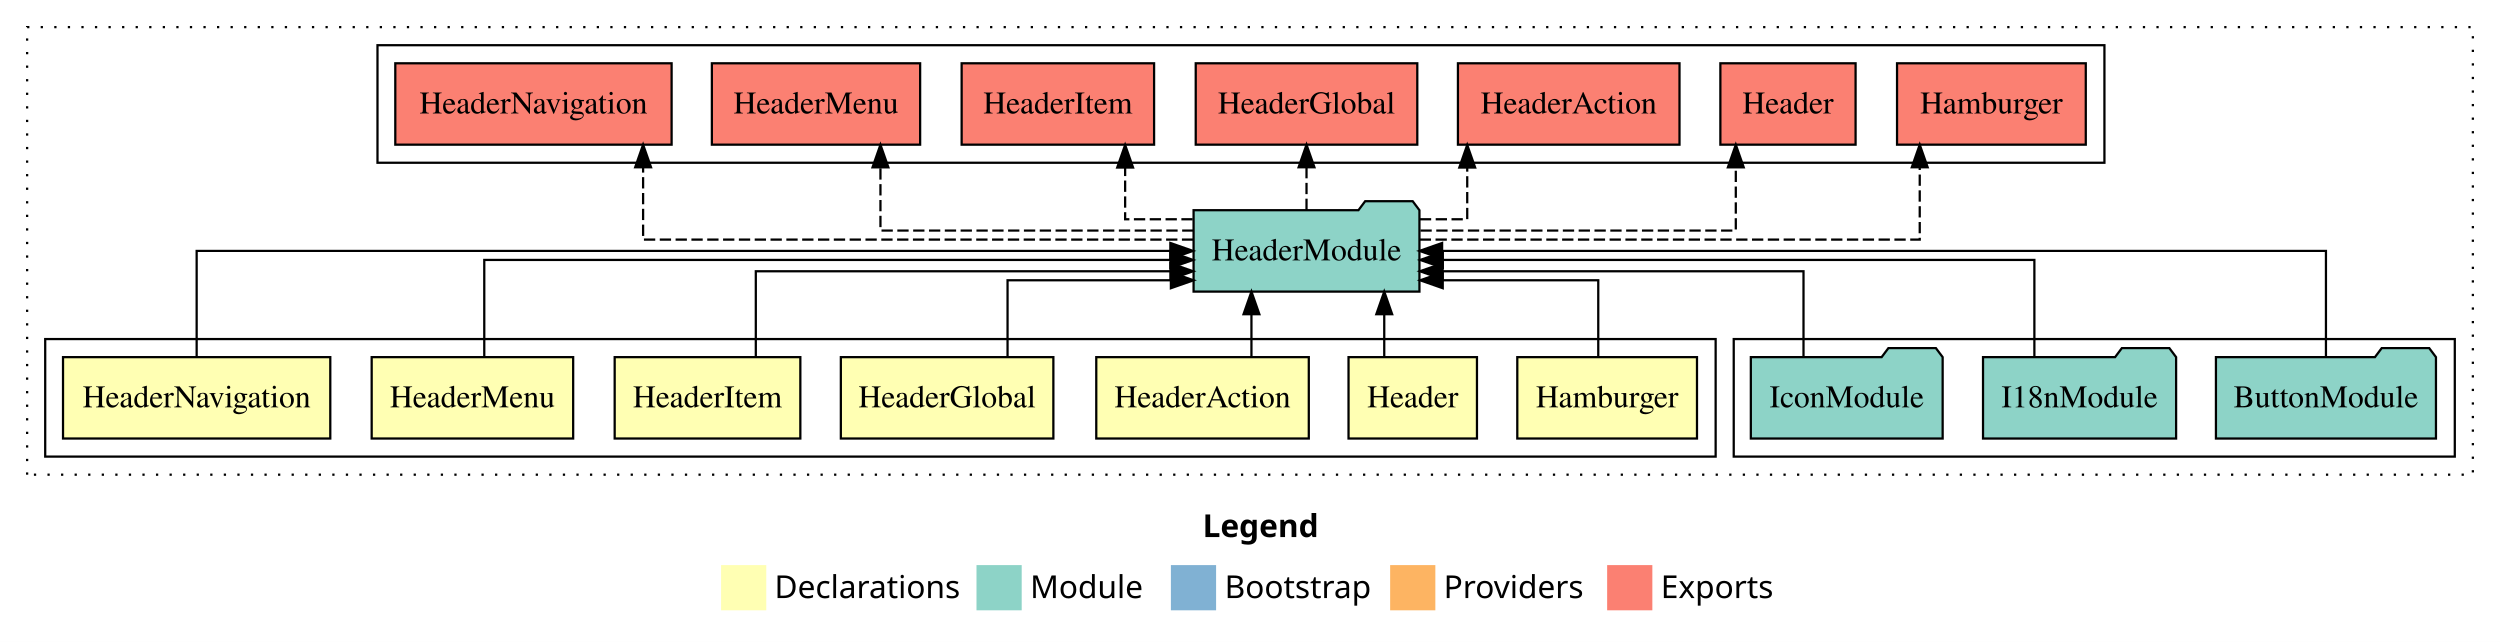
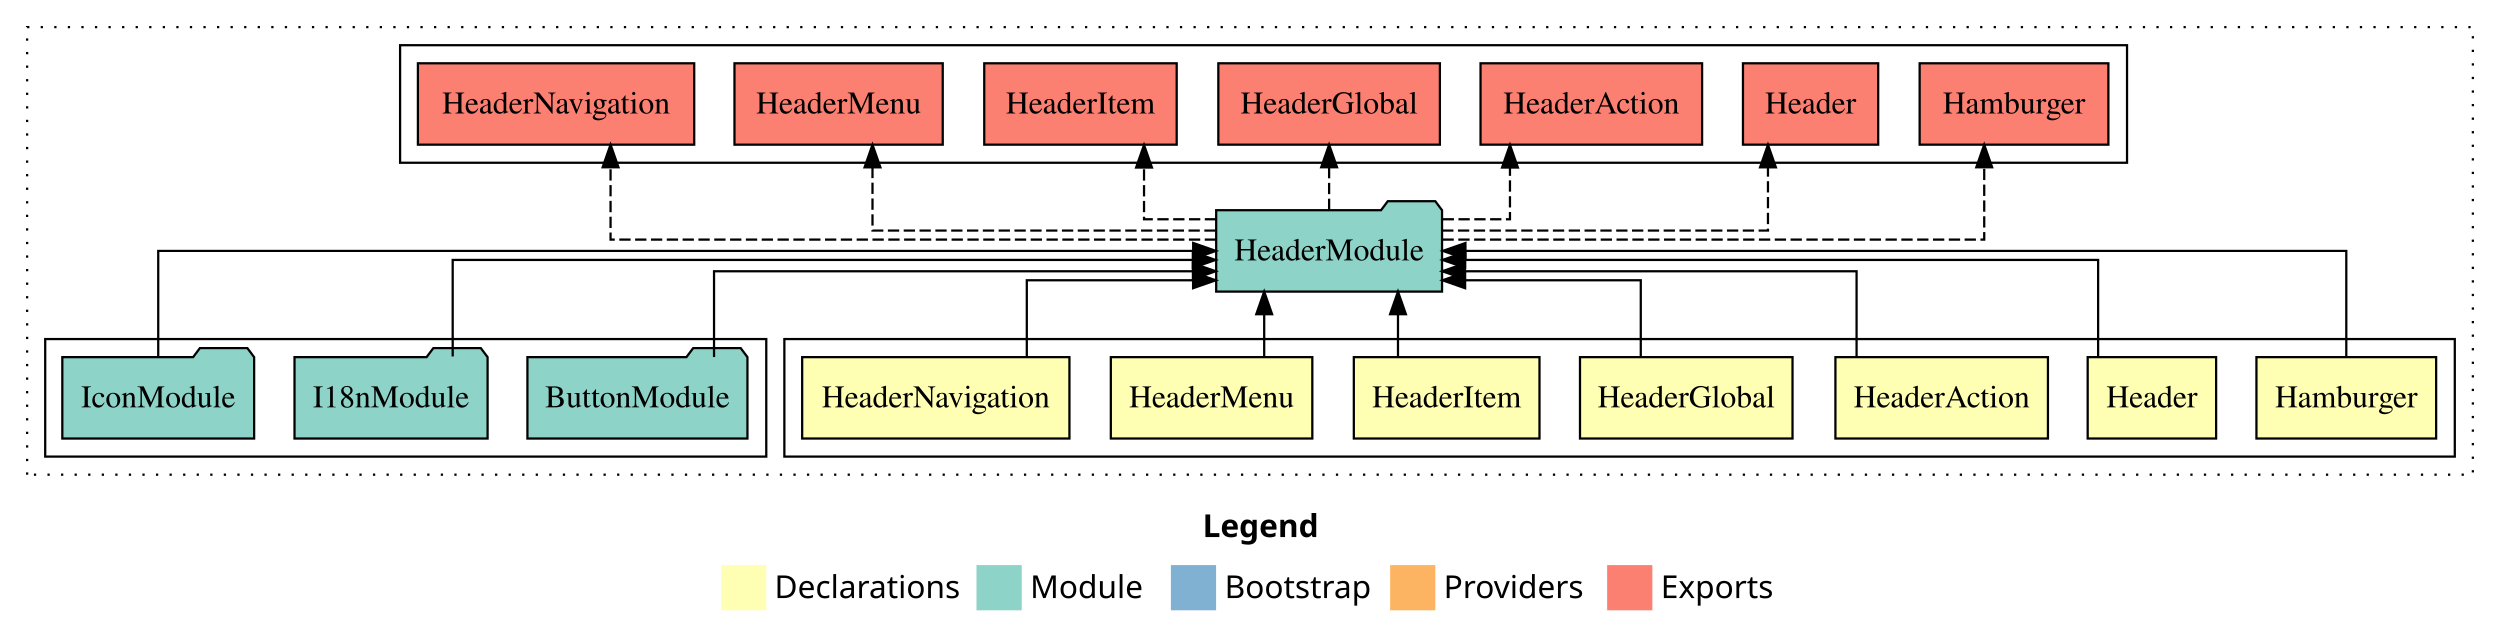
<svg xmlns="http://www.w3.org/2000/svg" width="1106pt" height="284pt" viewBox="0.00 0.00 1106.00 284.00">
  <g id="graph0" class="graph" transform="scale(1 1) rotate(0) translate(4 280)">
    <polygon fill="white" stroke="transparent" points="-4,4 -4,-280 1102,-280 1102,4 -4,4" />
    <text text-anchor="start" x="528.01" y="-42.4" font-family="Times-12" font-weight="bold" font-size="14.00">Legend</text>
    <polygon fill="#ffffb3" stroke="transparent" points="315,-10 315,-30 335,-30 335,-10 315,-10" />
    <text text-anchor="start" x="338.63" y="-15.4" font-family="Times-12" font-size="14.00">  Declarations</text>
    <polygon fill="#8dd3c7" stroke="transparent" points="428,-10 428,-30 448,-30 448,-10 428,-10" />
    <text text-anchor="start" x="451.73" y="-15.4" font-family="Times-12" font-size="14.00">  Module</text>
    <polygon fill="#80b1d3" stroke="transparent" points="514,-10 514,-30 534,-30 534,-10 514,-10" />
    <text text-anchor="start" x="537.78" y="-15.4" font-family="Times-12" font-size="14.00">  Bootstrap</text>
    <polygon fill="#fdb462" stroke="transparent" points="611,-10 611,-30 631,-30 631,-10 611,-10" />
    <text text-anchor="start" x="634.67" y="-15.4" font-family="Times-12" font-size="14.00">  Providers</text>
    <polygon fill="#fb8072" stroke="transparent" points="707,-10 707,-30 727,-30 727,-10 707,-10" />
    <text text-anchor="start" x="730.73" y="-15.4" font-family="Times-12" font-size="14.00">  Exports</text>
    <g id="clust1" class="cluster">
      <polygon fill="none" stroke="black" stroke-dasharray="1,5" points="8,-70 8,-268 1090,-268 1090,-70 8,-70" />
    </g>
+     <g id="clust2" class="cluster">
+       <polygon fill="none" stroke="black" points="343,-78 343,-130 1082,-130 1082,-78 343,-78" />
+     </g>
    <g id="clust11" class="cluster">
-       <polygon fill="none" stroke="black" points="163,-208 163,-260 927,-260 927,-208 163,-208" />
+       <polygon fill="none" stroke="black" points="173,-208 173,-260 937,-260 937,-208 173,-208" />
    </g>
    <g id="clust10" class="cluster">
-       <polygon fill="none" stroke="black" points="763,-78 763,-130 1082,-130 1082,-78 763,-78" />
-     </g>
-     <g id="clust2" class="cluster">
-       <polygon fill="none" stroke="black" points="16,-78 16,-130 755,-130 755,-78 16,-78" />
+       <polygon fill="none" stroke="black" points="16,-78 16,-130 335,-130 335,-78 16,-78" />
    </g>
    <g id="node1" class="node">
-       <polygon fill="#ffffb3" stroke="black" points="746.75,-122 667.25,-122 667.25,-86 746.75,-86 746.75,-122" />
-       <text text-anchor="middle" x="707" y="-99.8" font-family="Times,serif" font-size="14.00">Hamburger</text>
+       <polygon fill="#ffffb3" stroke="black" points="1073.75,-122 994.25,-122 994.25,-86 1073.75,-86 1073.75,-122" />
+       <text text-anchor="middle" x="1034" y="-99.8" font-family="Times,serif" font-size="14.00">Hamburger</text>
    </g>
    <g id="node8" class="node">
-       <polygon fill="#8dd3c7" stroke="black" points="623.96,-187 620.96,-191 599.96,-191 596.96,-187 524.04,-187 524.04,-151 623.96,-151 623.96,-187" />
-       <text text-anchor="middle" x="574" y="-164.8" font-family="Times,serif" font-size="14.00">HeaderModule</text>
+       <polygon fill="#8dd3c7" stroke="black" points="633.96,-187 630.96,-191 609.96,-191 606.96,-187 534.04,-187 534.04,-151 633.96,-151 633.96,-187" />
+       <text text-anchor="middle" x="584" y="-164.8" font-family="Times,serif" font-size="14.00">HeaderModule</text>
    </g>
    <g id="edge1" class="edge">
-       <path fill="none" stroke="black" d="M703.07,-122.19C703.07,-137.18 703.07,-156 703.07,-156 703.07,-156 634.27,-156 634.27,-156" />
-       <polygon fill="black" stroke="black" points="634.27,-152.5 624.27,-156 634.27,-159.5 634.27,-152.5" />
+       <path fill="none" stroke="black" d="M1034,-122.11C1034,-141.34 1034,-169 1034,-169 1034,-169 644.31,-169 644.31,-169" />
+       <polygon fill="black" stroke="black" points="644.31,-165.5 634.31,-169 644.31,-172.5 644.31,-165.5" />
    </g>
    <g id="node2" class="node">
-       <polygon fill="#ffffb3" stroke="black" points="649.41,-122 592.59,-122 592.59,-86 649.41,-86 649.41,-122" />
-       <text text-anchor="middle" x="621" y="-99.8" font-family="Times,serif" font-size="14.00">Header</text>
+       <polygon fill="#ffffb3" stroke="black" points="976.41,-122 919.59,-122 919.59,-86 976.41,-86 976.41,-122" />
+       <text text-anchor="middle" x="948" y="-99.8" font-family="Times,serif" font-size="14.00">Header</text>
    </g>
    <g id="edge2" class="edge">
-       <path fill="none" stroke="black" d="M608.39,-122.11C608.39,-122.11 608.39,-140.99 608.39,-140.99" />
-       <polygon fill="black" stroke="black" points="604.89,-140.99 608.39,-150.99 611.89,-140.99 604.89,-140.99" />
+       <path fill="none" stroke="black" d="M924.21,-122.3C924.21,-140.27 924.21,-165 924.21,-165 924.21,-165 644.2,-165 644.2,-165" />
+       <polygon fill="black" stroke="black" points="644.2,-161.5 634.2,-165 644.2,-168.5 644.2,-161.5" />
    </g>
    <g id="node3" class="node">
-       <polygon fill="#ffffb3" stroke="black" points="575.01,-122 480.99,-122 480.99,-86 575.01,-86 575.01,-122" />
-       <text text-anchor="middle" x="528" y="-99.8" font-family="Times,serif" font-size="14.00">HeaderAction</text>
+       <polygon fill="#ffffb3" stroke="black" points="902.01,-122 807.99,-122 807.99,-86 902.01,-86 902.01,-122" />
+       <text text-anchor="middle" x="855" y="-99.8" font-family="Times,serif" font-size="14.00">HeaderAction</text>
    </g>
    <g id="edge3" class="edge">
-       <path fill="none" stroke="black" d="M549.64,-122.11C549.64,-122.11 549.64,-140.99 549.64,-140.99" />
-       <polygon fill="black" stroke="black" points="546.14,-140.99 549.64,-150.99 553.14,-140.99 546.14,-140.99" />
+       <path fill="none" stroke="black" d="M817.35,-122.03C817.35,-138.4 817.35,-160 817.35,-160 817.35,-160 644.06,-160 644.06,-160" />
+       <polygon fill="black" stroke="black" points="644.06,-156.5 634.06,-160 644.06,-163.5 644.06,-156.5" />
    </g>
    <g id="node4" class="node">
-       <polygon fill="#ffffb3" stroke="black" points="462.01,-122 367.99,-122 367.99,-86 462.01,-86 462.01,-122" />
-       <text text-anchor="middle" x="415" y="-99.8" font-family="Times,serif" font-size="14.00">HeaderGlobal</text>
+       <polygon fill="#ffffb3" stroke="black" points="789.01,-122 694.99,-122 694.99,-86 789.01,-86 789.01,-122" />
+       <text text-anchor="middle" x="742" y="-99.8" font-family="Times,serif" font-size="14.00">HeaderGlobal</text>
    </g>
    <g id="edge4" class="edge">
-       <path fill="none" stroke="black" d="M441.74,-122.19C441.74,-137.18 441.74,-156 441.74,-156 441.74,-156 514,-156 514,-156" />
-       <polygon fill="black" stroke="black" points="514,-159.5 524,-156 514,-152.5 514,-159.5" />
+       <path fill="none" stroke="black" d="M721.88,-122.19C721.88,-137.18 721.88,-156 721.88,-156 721.88,-156 644.17,-156 644.17,-156" />
+       <polygon fill="black" stroke="black" points="644.17,-152.5 634.17,-156 644.17,-159.5 644.17,-152.5" />
    </g>
    <g id="node5" class="node">
-       <polygon fill="#ffffb3" stroke="black" points="350.07,-122 267.93,-122 267.93,-86 350.07,-86 350.07,-122" />
-       <text text-anchor="middle" x="309" y="-99.8" font-family="Times,serif" font-size="14.00">HeaderItem</text>
+       <polygon fill="#ffffb3" stroke="black" points="677.07,-122 594.93,-122 594.93,-86 677.07,-86 677.07,-122" />
+       <text text-anchor="middle" x="636" y="-99.8" font-family="Times,serif" font-size="14.00">HeaderItem</text>
    </g>
    <g id="edge5" class="edge">
-       <path fill="none" stroke="black" d="M330.37,-122.03C330.37,-138.4 330.37,-160 330.37,-160 330.37,-160 513.82,-160 513.82,-160" />
-       <polygon fill="black" stroke="black" points="513.82,-163.5 523.82,-160 513.82,-156.5 513.82,-163.5" />
+       <path fill="none" stroke="black" d="M614.47,-122.11C614.47,-122.11 614.47,-140.99 614.47,-140.99" />
+       <polygon fill="black" stroke="black" points="610.97,-140.99 614.47,-150.99 617.97,-140.99 610.97,-140.99" />
    </g>
    <g id="node6" class="node">
-       <polygon fill="#ffffb3" stroke="black" points="249.57,-122 160.43,-122 160.43,-86 249.57,-86 249.57,-122" />
-       <text text-anchor="middle" x="205" y="-99.8" font-family="Times,serif" font-size="14.00">HeaderMenu</text>
+       <polygon fill="#ffffb3" stroke="black" points="576.57,-122 487.43,-122 487.43,-86 576.57,-86 576.57,-122" />
+       <text text-anchor="middle" x="532" y="-99.8" font-family="Times,serif" font-size="14.00">HeaderMenu</text>
    </g>
    <g id="edge6" class="edge">
-       <path fill="none" stroke="black" d="M210.24,-122.3C210.24,-140.27 210.24,-165 210.24,-165 210.24,-165 513.8,-165 513.8,-165" />
-       <polygon fill="black" stroke="black" points="513.8,-168.5 523.8,-165 513.8,-161.5 513.8,-168.5" />
+       <path fill="none" stroke="black" d="M555.28,-122.11C555.28,-122.11 555.28,-140.99 555.28,-140.99" />
+       <polygon fill="black" stroke="black" points="551.78,-140.99 555.28,-150.99 558.78,-140.99 551.78,-140.99" />
    </g>
    <g id="node7" class="node">
-       <polygon fill="#ffffb3" stroke="black" points="142.12,-122 23.88,-122 23.88,-86 142.12,-86 142.12,-122" />
-       <text text-anchor="middle" x="83" y="-99.8" font-family="Times,serif" font-size="14.00">HeaderNavigation</text>
+       <polygon fill="#ffffb3" stroke="black" points="469.12,-122 350.88,-122 350.88,-86 469.12,-86 469.12,-122" />
+       <text text-anchor="middle" x="410" y="-99.8" font-family="Times,serif" font-size="14.00">HeaderNavigation</text>
    </g>
    <g id="edge7" class="edge">
-       <path fill="none" stroke="black" d="M83,-122.11C83,-141.34 83,-169 83,-169 83,-169 513.76,-169 513.76,-169" />
-       <polygon fill="black" stroke="black" points="513.76,-172.5 523.76,-169 513.76,-165.5 513.76,-172.5" />
+       <path fill="none" stroke="black" d="M450.26,-122.19C450.26,-137.18 450.26,-156 450.26,-156 450.26,-156 523.82,-156 523.82,-156" />
+       <polygon fill="black" stroke="black" points="523.82,-159.5 533.82,-156 523.82,-152.5 523.82,-159.5" />
    </g>
    <g id="node12" class="node">
-       <polygon fill="#fb8072" stroke="black" points="918.75,-252 835.25,-252 835.25,-216 918.75,-216 918.75,-252" />
-       <text text-anchor="middle" x="877" y="-229.8" font-family="Times,serif" font-size="14.00">Hamburger </text>
+       <polygon fill="#fb8072" stroke="black" points="928.75,-252 845.25,-252 845.25,-216 928.75,-216 928.75,-252" />
+       <text text-anchor="middle" x="887" y="-229.8" font-family="Times,serif" font-size="14.00">Hamburger </text>
    </g>
    <g id="edge11" class="edge">
-       <path fill="none" stroke="black" stroke-dasharray="5,2" d="M624.08,-174C702.46,-174 845.29,-174 845.29,-174 845.29,-174 845.29,-206 845.29,-206" />
-       <polygon fill="black" stroke="black" points="841.79,-206 845.29,-216 848.79,-206 841.79,-206" />
+       <path fill="none" stroke="black" stroke-dasharray="5,2" d="M634.15,-174C717.1,-174 873.82,-174 873.82,-174 873.82,-174 873.82,-206 873.82,-206" />
+       <polygon fill="black" stroke="black" points="870.32,-206 873.82,-216 877.32,-206 870.32,-206" />
    </g>
    <g id="node13" class="node">
-       <polygon fill="#fb8072" stroke="black" points="816.91,-252 757.09,-252 757.09,-216 816.91,-216 816.91,-252" />
-       <text text-anchor="middle" x="787" y="-229.8" font-family="Times,serif" font-size="14.00">Header </text>
+       <polygon fill="#fb8072" stroke="black" points="826.91,-252 767.09,-252 767.09,-216 826.91,-216 826.91,-252" />
+       <text text-anchor="middle" x="797" y="-229.8" font-family="Times,serif" font-size="14.00">Header </text>
    </g>
    <g id="edge12" class="edge">
-       <path fill="none" stroke="black" stroke-dasharray="5,2" d="M624.4,-178C680.66,-178 763.92,-178 763.92,-178 763.92,-178 763.92,-205.97 763.92,-205.97" />
-       <polygon fill="black" stroke="black" points="760.42,-205.97 763.92,-215.97 767.42,-205.97 760.42,-205.97" />
+       <path fill="none" stroke="black" stroke-dasharray="5,2" d="M634,-178C691.52,-178 778.15,-178 778.15,-178 778.15,-178 778.15,-205.97 778.15,-205.97" />
+       <polygon fill="black" stroke="black" points="774.65,-205.97 778.15,-215.97 781.65,-205.97 774.65,-205.97" />
    </g>
    <g id="node14" class="node">
-       <polygon fill="#fb8072" stroke="black" points="739.01,-252 640.99,-252 640.99,-216 739.01,-216 739.01,-252" />
-       <text text-anchor="middle" x="690" y="-229.8" font-family="Times,serif" font-size="14.00">HeaderAction </text>
+       <polygon fill="#fb8072" stroke="black" points="749.01,-252 650.99,-252 650.99,-216 749.01,-216 749.01,-252" />
+       <text text-anchor="middle" x="700" y="-229.8" font-family="Times,serif" font-size="14.00">HeaderAction </text>
    </g>
    <g id="edge13" class="edge">
-       <path fill="none" stroke="black" stroke-dasharray="5,2" d="M624.15,-183C635.92,-183 645.1,-183 645.1,-183 645.1,-183 645.1,-205.88 645.1,-205.88" />
-       <polygon fill="black" stroke="black" points="641.6,-205.88 645.1,-215.88 648.6,-205.88 641.6,-205.88" />
+       <path fill="none" stroke="black" stroke-dasharray="5,2" d="M634.22,-183C650.3,-183 664.01,-183 664.01,-183 664.01,-183 664.01,-205.88 664.01,-205.88" />
+       <polygon fill="black" stroke="black" points="660.51,-205.88 664.01,-215.88 667.51,-205.88 660.51,-205.88" />
    </g>
    <g id="node15" class="node">
-       <polygon fill="#fb8072" stroke="black" points="623.01,-252 524.99,-252 524.99,-216 623.01,-216 623.01,-252" />
-       <text text-anchor="middle" x="574" y="-229.8" font-family="Times,serif" font-size="14.00">HeaderGlobal </text>
+       <polygon fill="#fb8072" stroke="black" points="633.01,-252 534.99,-252 534.99,-216 633.01,-216 633.01,-252" />
+       <text text-anchor="middle" x="584" y="-229.8" font-family="Times,serif" font-size="14.00">HeaderGlobal </text>
    </g>
    <g id="edge14" class="edge">
-       <path fill="none" stroke="black" stroke-dasharray="5,2" d="M574,-187.11C574,-187.11 574,-205.99 574,-205.99" />
-       <polygon fill="black" stroke="black" points="570.5,-205.99 574,-215.99 577.5,-205.99 570.5,-205.99" />
+       <path fill="none" stroke="black" stroke-dasharray="5,2" d="M584,-187.11C584,-187.11 584,-205.99 584,-205.99" />
+       <polygon fill="black" stroke="black" points="580.5,-205.99 584,-215.99 587.5,-205.99 580.5,-205.99" />
    </g>
    <g id="node16" class="node">
-       <polygon fill="#fb8072" stroke="black" points="506.57,-252 421.43,-252 421.43,-216 506.57,-216 506.57,-252" />
-       <text text-anchor="middle" x="464" y="-229.8" font-family="Times,serif" font-size="14.00">HeaderItem </text>
+       <polygon fill="#fb8072" stroke="black" points="516.57,-252 431.43,-252 431.43,-216 516.57,-216 516.57,-252" />
+       <text text-anchor="middle" x="474" y="-229.8" font-family="Times,serif" font-size="14.00">HeaderItem </text>
    </g>
    <g id="edge15" class="edge">
-       <path fill="none" stroke="black" stroke-dasharray="5,2" d="M523.64,-183C507.52,-183 493.76,-183 493.76,-183 493.76,-183 493.76,-205.88 493.76,-205.88" />
-       <polygon fill="black" stroke="black" points="490.26,-205.88 493.76,-215.88 497.26,-205.88 490.26,-205.88" />
+       <path fill="none" stroke="black" stroke-dasharray="5,2" d="M534.01,-183C516.97,-183 502.12,-183 502.12,-183 502.12,-183 502.12,-205.88 502.12,-205.88" />
+       <polygon fill="black" stroke="black" points="498.62,-205.88 502.12,-215.88 505.62,-205.88 498.62,-205.88" />
    </g>
    <g id="node17" class="node">
-       <polygon fill="#fb8072" stroke="black" points="403.07,-252 310.93,-252 310.93,-216 403.07,-216 403.07,-252" />
-       <text text-anchor="middle" x="357" y="-229.8" font-family="Times,serif" font-size="14.00">HeaderMenu </text>
+       <polygon fill="#fb8072" stroke="black" points="413.07,-252 320.93,-252 320.93,-216 413.07,-216 413.07,-252" />
+       <text text-anchor="middle" x="367" y="-229.8" font-family="Times,serif" font-size="14.00">HeaderMenu </text>
    </g>
    <g id="edge16" class="edge">
-       <path fill="none" stroke="black" stroke-dasharray="5,2" d="M523.98,-178C468.14,-178 385.51,-178 385.51,-178 385.51,-178 385.51,-205.97 385.51,-205.97" />
-       <polygon fill="black" stroke="black" points="382.01,-205.97 385.51,-215.97 389.01,-205.97 382.01,-205.97" />
+       <path fill="none" stroke="black" stroke-dasharray="5,2" d="M533.8,-178C473.98,-178 381.99,-178 381.99,-178 381.99,-178 381.99,-205.97 381.99,-205.97" />
+       <polygon fill="black" stroke="black" points="378.49,-205.97 381.99,-215.97 385.49,-205.97 378.49,-205.97" />
    </g>
    <g id="node18" class="node">
-       <polygon fill="#fb8072" stroke="black" points="293.12,-252 170.88,-252 170.88,-216 293.12,-216 293.12,-252" />
-       <text text-anchor="middle" x="232" y="-229.8" font-family="Times,serif" font-size="14.00">HeaderNavigation </text>
+       <polygon fill="#fb8072" stroke="black" points="303.12,-252 180.88,-252 180.88,-216 303.12,-216 303.12,-252" />
+       <text text-anchor="middle" x="242" y="-229.8" font-family="Times,serif" font-size="14.00">HeaderNavigation </text>
    </g>
    <g id="edge17" class="edge">
-       <path fill="none" stroke="black" stroke-dasharray="5,2" d="M523.88,-174C440.06,-174 280.51,-174 280.51,-174 280.51,-174 280.51,-206 280.51,-206" />
-       <polygon fill="black" stroke="black" points="277.01,-206 280.51,-216 284.01,-206 277.01,-206" />
+       <path fill="none" stroke="black" stroke-dasharray="5,2" d="M533.98,-174C444.46,-174 266.11,-174 266.11,-174 266.11,-174 266.11,-206 266.11,-206" />
+       <polygon fill="black" stroke="black" points="262.61,-206 266.11,-216 269.61,-206 262.61,-206" />
    </g>
    <g id="node9" class="node">
-       <polygon fill="#8dd3c7" stroke="black" points="1073.67,-122 1070.67,-126 1049.67,-126 1046.67,-122 976.33,-122 976.33,-86 1073.67,-86 1073.67,-122" />
-       <text text-anchor="middle" x="1025" y="-99.8" font-family="Times,serif" font-size="14.00">ButtonModule</text>
+       <polygon fill="#8dd3c7" stroke="black" points="326.67,-122 323.67,-126 302.67,-126 299.67,-122 229.33,-122 229.33,-86 326.67,-86 326.67,-122" />
+       <text text-anchor="middle" x="278" y="-99.8" font-family="Times,serif" font-size="14.00">ButtonModule</text>
    </g>
    <g id="edge8" class="edge">
-       <path fill="none" stroke="black" d="M1025,-122.11C1025,-141.34 1025,-169 1025,-169 1025,-169 633.99,-169 633.99,-169" />
-       <polygon fill="black" stroke="black" points="633.99,-165.5 623.99,-169 633.99,-172.5 633.99,-165.5" />
+       <path fill="none" stroke="black" d="M311.89,-122.03C311.89,-138.4 311.89,-160 311.89,-160 311.89,-160 523.77,-160 523.77,-160" />
+       <polygon fill="black" stroke="black" points="523.77,-163.5 533.77,-160 523.77,-156.5 523.77,-163.5" />
    </g>
    <g id="node10" class="node">
-       <polygon fill="#8dd3c7" stroke="black" points="958.71,-122 955.71,-126 934.71,-126 931.71,-122 873.29,-122 873.29,-86 958.71,-86 958.71,-122" />
-       <text text-anchor="middle" x="916" y="-99.8" font-family="Times,serif" font-size="14.00">I18nModule</text>
+       <polygon fill="#8dd3c7" stroke="black" points="211.71,-122 208.71,-126 187.71,-126 184.71,-122 126.29,-122 126.29,-86 211.71,-86 211.71,-122" />
+       <text text-anchor="middle" x="169" y="-99.8" font-family="Times,serif" font-size="14.00">I18nModule</text>
    </g>
    <g id="edge9" class="edge">
-       <path fill="none" stroke="black" d="M896.01,-122.3C896.01,-140.27 896.01,-165 896.01,-165 896.01,-165 634.31,-165 634.31,-165" />
-       <polygon fill="black" stroke="black" points="634.31,-161.5 624.31,-165 634.31,-168.5 634.31,-161.5" />
+       <path fill="none" stroke="black" d="M196.27,-122.3C196.27,-140.27 196.27,-165 196.27,-165 196.27,-165 523.71,-165 523.71,-165" />
+       <polygon fill="black" stroke="black" points="523.71,-168.5 533.71,-165 523.71,-161.5 523.71,-168.5" />
    </g>
    <g id="node11" class="node">
-       <polygon fill="#8dd3c7" stroke="black" points="855.43,-122 852.43,-126 831.43,-126 828.43,-122 770.57,-122 770.57,-86 855.43,-86 855.43,-122" />
-       <text text-anchor="middle" x="813" y="-99.8" font-family="Times,serif" font-size="14.00">IconModule</text>
+       <polygon fill="#8dd3c7" stroke="black" points="108.43,-122 105.43,-126 84.43,-126 81.43,-122 23.57,-122 23.57,-86 108.43,-86 108.43,-122" />
+       <text text-anchor="middle" x="66" y="-99.8" font-family="Times,serif" font-size="14.00">IconModule</text>
    </g>
    <g id="edge10" class="edge">
-       <path fill="none" stroke="black" d="M793.87,-122.03C793.87,-138.4 793.87,-160 793.87,-160 793.87,-160 634.17,-160 634.17,-160" />
-       <polygon fill="black" stroke="black" points="634.17,-156.5 624.17,-160 634.17,-163.5 634.17,-156.5" />
+       <path fill="none" stroke="black" d="M66,-122.11C66,-141.34 66,-169 66,-169 66,-169 523.86,-169 523.86,-169" />
+       <polygon fill="black" stroke="black" points="523.86,-172.5 533.86,-169 523.86,-165.5 523.86,-172.5" />
    </g>
  </g>
</svg>
